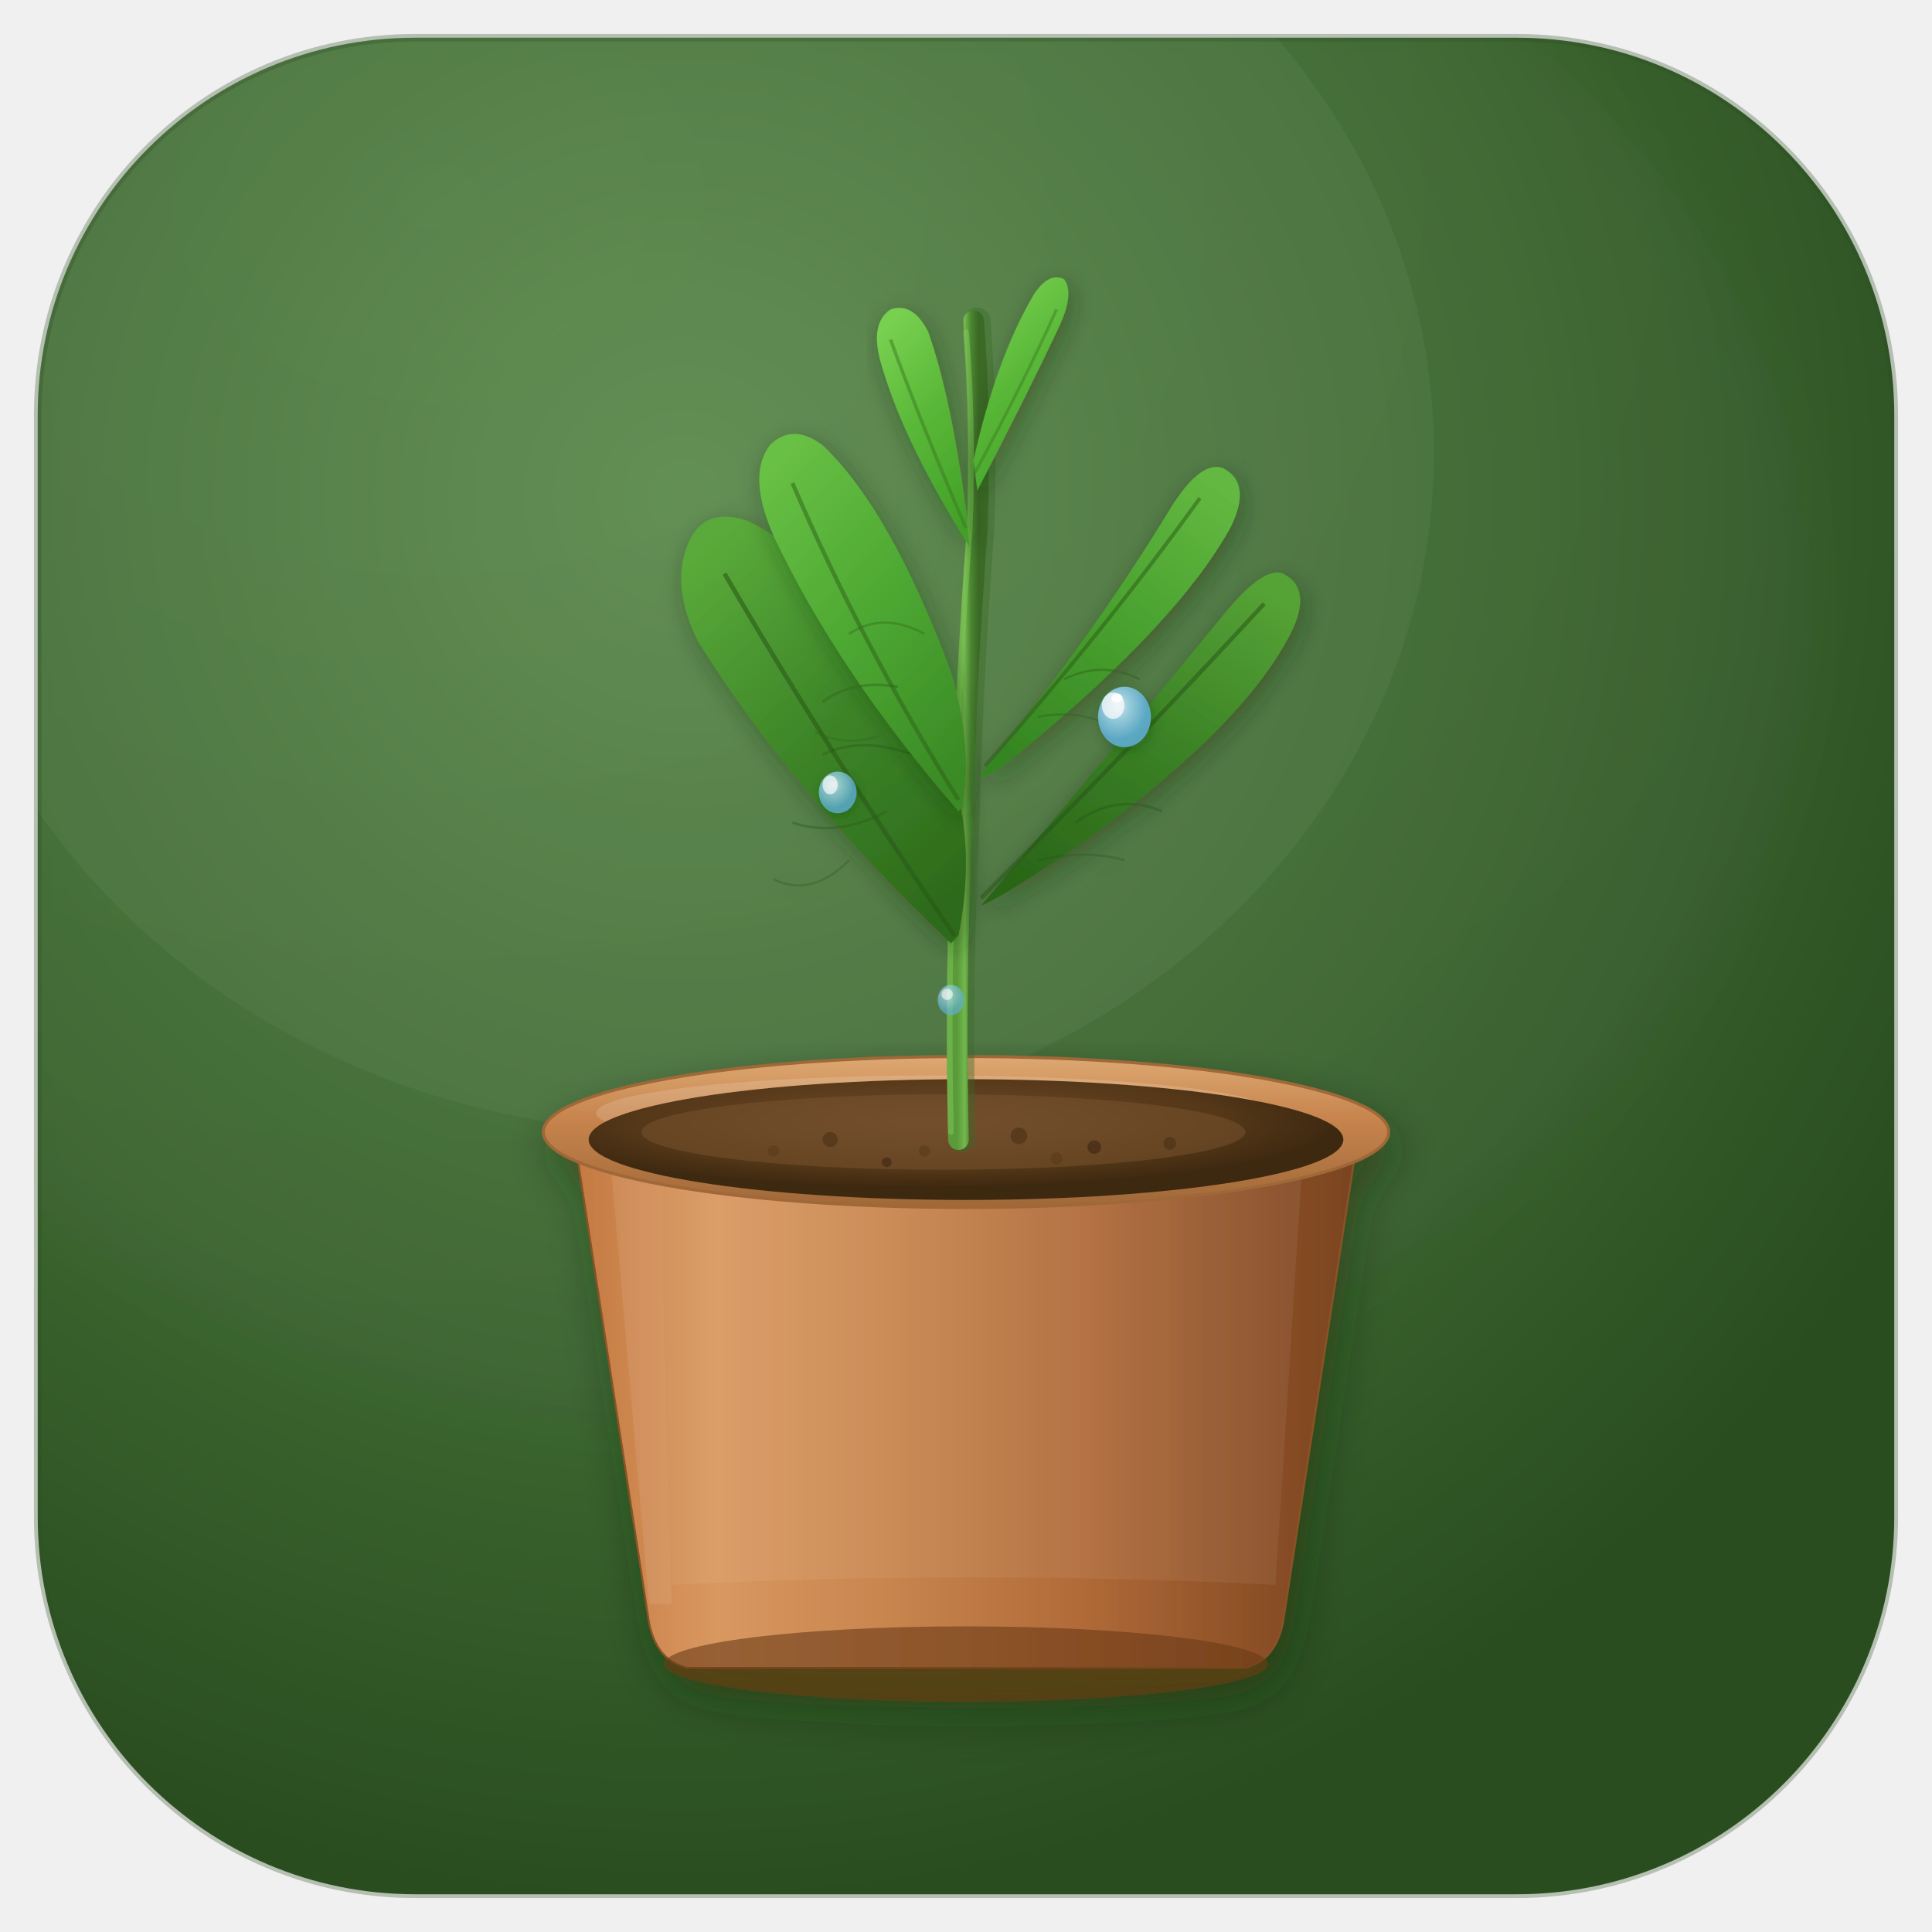
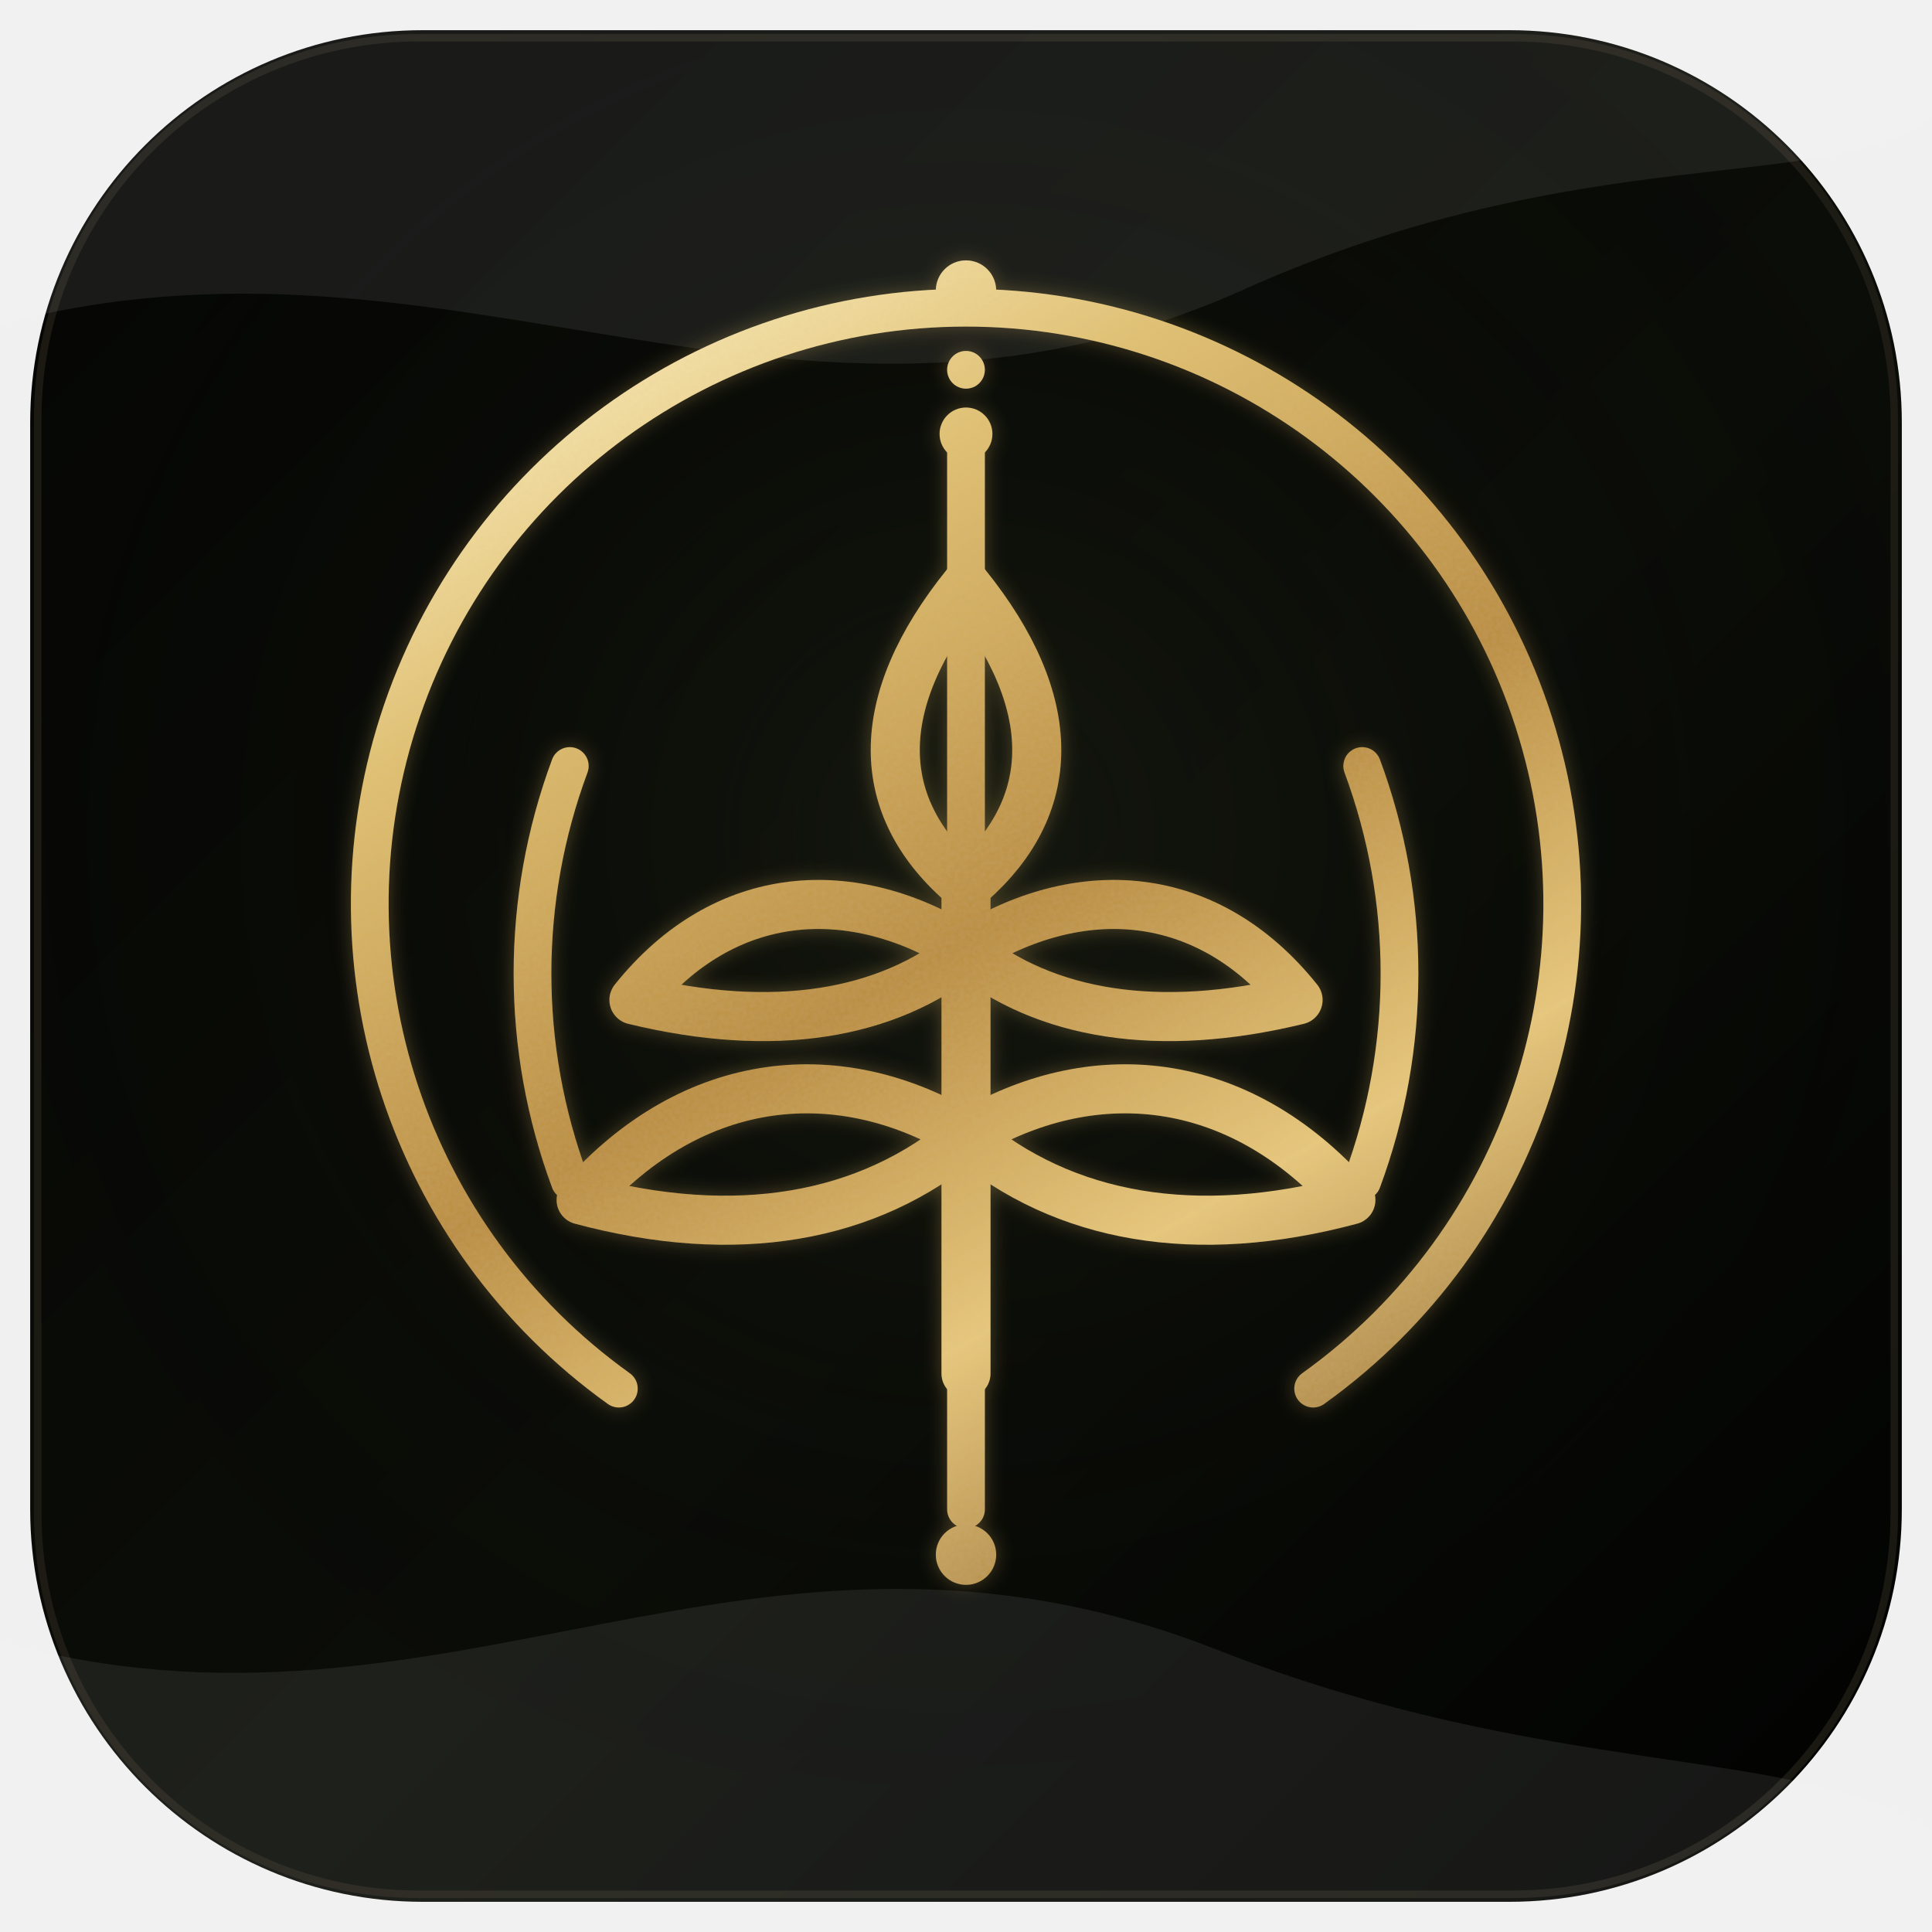
- <svg xmlns="http://www.w3.org/2000/svg" viewBox="0 0 512 512" width="512" height="512">
+ <svg xmlns="http://www.w3.org/2000/svg" width="512" height="512" viewBox="0 0 512 512" role="img" aria-labelledby="title desc">
  <defs>
-     <radialGradient id="bg" cx="35%" cy="25%" r="75%">
-       <stop offset="0%" stop-color="#5a8a4a" />
-       <stop offset="60%" stop-color="#3d6830" />
-       <stop offset="100%" stop-color="#2a4d20" />
+     <linearGradient id="bg" x1="0" y1="0" x2="512" y2="512" gradientUnits="userSpaceOnUse">
+       <stop offset="0" stop-color="#050604" />
+       <stop offset="0.55" stop-color="#0B0D08" />
+       <stop offset="1" stop-color="#010201" />
+     </linearGradient>
+     <radialGradient id="bgGlow" cx="50%" cy="43%" r="58%">
+       <stop offset="0" stop-color="#1D2115" stop-opacity="0.55" />
+       <stop offset="0.62" stop-color="#0B0D08" stop-opacity="0.15" />
+       <stop offset="1" stop-color="#000000" stop-opacity="0" />
    </radialGradient>
-     <linearGradient id="potBody" x1="0" y1="0" x2="1" y2="0">
-       <stop offset="0%" stop-color="#c47a42" />
-       <stop offset="18%" stop-color="#d99860" />
-       <stop offset="40%" stop-color="#c8854e" />
-       <stop offset="65%" stop-color="#b06a38" />
-       <stop offset="85%" stop-color="#8f5228" />
-       <stop offset="100%" stop-color="#7a4420" />
+     <linearGradient id="gold" x1="160" y1="88" x2="352" y2="424" gradientUnits="userSpaceOnUse">
+       <stop offset="0" stop-color="#F8E7B2" />
+       <stop offset="0.18" stop-color="#E0C071" />
+       <stop offset="0.48" stop-color="#B98B3E" />
+       <stop offset="0.72" stop-color="#E7C77B" />
+       <stop offset="1" stop-color="#8E6428" />
    </linearGradient>
-     <linearGradient id="potRim" x1="0" y1="0" x2="0" y2="1">
-       <stop offset="0%" stop-color="#dda872" />
-       <stop offset="40%" stop-color="#c8854e" />
-       <stop offset="100%" stop-color="#a06838" />
-     </linearGradient>
-     <radialGradient id="soil" cx="45%" cy="35%" r="55%">
-       <stop offset="0%" stop-color="#6e4a2a" />
-       <stop offset="70%" stop-color="#553818" />
-       <stop offset="100%" stop-color="#3d2810" />
-     </radialGradient>
-     <linearGradient id="stem" x1="0" y1="0" x2="1" y2="0">
-       <stop offset="0%" stop-color="#5a9a3a" />
-       <stop offset="35%" stop-color="#72b84e" />
-       <stop offset="65%" stop-color="#4a8530" />
-       <stop offset="100%" stop-color="#3a6a25" />
-     </linearGradient>
-     <linearGradient id="leafDarkL" x1="0.2" y1="0" x2="0.8" y2="1">
-       <stop offset="0%" stop-color="#5aaa3a" />
-       <stop offset="50%" stop-color="#3d8528" />
-       <stop offset="100%" stop-color="#2d6a1a" />
-     </linearGradient>
-     <linearGradient id="leafDarkR" x1="0.8" y1="0" x2="0.2" y2="1">
-       <stop offset="0%" stop-color="#55a235" />
-       <stop offset="50%" stop-color="#3a8025" />
-       <stop offset="100%" stop-color="#2a6518" />
-     </linearGradient>
-     <linearGradient id="leafMidL" x1="0.2" y1="0" x2="0.8" y2="1">
-       <stop offset="0%" stop-color="#68c044" />
-       <stop offset="50%" stop-color="#4da832" />
-       <stop offset="100%" stop-color="#3a8a25" />
-     </linearGradient>
-     <linearGradient id="leafMidR" x1="0.8" y1="0" x2="0.2" y2="1">
-       <stop offset="0%" stop-color="#62b840" />
-       <stop offset="50%" stop-color="#48a02e" />
-       <stop offset="100%" stop-color="#358522" />
-     </linearGradient>
-     <linearGradient id="leafBright" x1="0.3" y1="0" x2="0.7" y2="1">
-       <stop offset="0%" stop-color="#78d050" />
-       <stop offset="45%" stop-color="#5ab838" />
-       <stop offset="100%" stop-color="#42a028" />
-     </linearGradient>
-     <radialGradient id="drop" cx="38%" cy="32%" r="55%">
-       <stop offset="0%" stop-color="#e8f5ff" />
-       <stop offset="40%" stop-color="#a0d8f0" />
-       <stop offset="100%" stop-color="#60b0d8" />
-     </radialGradient>
-     <filter id="shadow" x="-10%" y="-5%" width="125%" height="120%">
-       <feDropShadow dx="2" dy="5" stdDeviation="6" flood-color="#1a2a10" flood-opacity="0.4" />
+     <filter id="logoShadow" x="-30%" y="-30%" width="160%" height="160%">
+       <feDropShadow dx="0" dy="5" stdDeviation="6" flood-color="#000000" flood-opacity="0.65" />
+       <feDropShadow dx="0" dy="0" stdDeviation="2.5" flood-color="#D4AF62" flood-opacity="0.32" />
    </filter>
-     <filter id="softShadow" x="-15%" y="-15%" width="140%" height="140%">
-       <feDropShadow dx="1" dy="2" stdDeviation="3" flood-color="#1a3010" flood-opacity="0.35" />
+     <filter id="innerTexture" x="-10%" y="-10%" width="120%" height="120%">
+       <feTurbulence type="fractalNoise" baseFrequency="0.85" numOctaves="4" seed="8" result="noise" />
+       <feColorMatrix in="noise" type="matrix" values="         0 0 0 0 0.65         0 0 0 0 0.52         0 0 0 0 0.28         0 0 0 .18 0" result="goldNoise" />
+       <feComposite in="goldNoise" in2="SourceGraphic" operator="in" result="texture" />
+       <feMerge>
+         <feMergeNode in="SourceGraphic" />
+         <feMergeNode in="texture" />
+       </feMerge>
    </filter>
-     <filter id="dropShadow" x="-30%" y="-20%" width="170%" height="160%">
-       <feDropShadow dx="0.5" dy="1" stdDeviation="1.5" flood-color="#204018" flood-opacity="0.4" />
-     </filter>
-     <filter id="innerGlow">
-       <feGaussianBlur in="SourceAlpha" stdDeviation="8" result="blur" />
-       <feOffset dx="0" dy="-3" />
-       <feComposite in2="SourceAlpha" operator="arithmetic" k2="-1" k3="1" />
-       <feFlood flood-color="#ffffff" flood-opacity="0.08" />
-       <feComposite operator="in" in2="blur" />
-       <feComposite operator="over" in2="SourceGraphic" />
-     </filter>
-     <clipPath id="roundClip">
-       <rect x="10" y="10" width="492" height="492" rx="100" ry="100" />
-     </clipPath>
+     <style>
+       .stroke {
+         fill: none;
+         stroke: url(#gold);
+         stroke-width: 13;
+         stroke-linecap: round;
+         stroke-linejoin: round;
+       }
+       .stroke-thin {
+         fill: none;
+         stroke: url(#gold);
+         stroke-width: 10;
+         stroke-linecap: round;
+         stroke-linejoin: round;
+       }
+       .dot {
+         fill: url(#gold);
+       }
+     </style>
  </defs>
-   <g clip-path="url(#roundClip)">
-     <rect x="10" y="10" width="492" height="492" rx="100" fill="url(#bg)" />
-     <ellipse cx="200" cy="160" rx="280" ry="220" fill="url(#bg)" opacity="0.15" style="filter:url(#innerGlow)" />
-     <ellipse cx="180" cy="120" rx="200" ry="180" fill="#ffffff" opacity="0.04" />
-     <g filter="url(#shadow)">
-       <path d="M152,300 L360,300 L340,430 Q338,440 330,442 L182,442 Q174,440 172,430 Z" fill="url(#potBody)" stroke="#8a5228" stroke-width="0.5" />
-       <path d="M175,310 Q256,305 345,310 L338,420 Q256,416 178,420 Z" fill="white" opacity="0.06" />
-       <path d="M162,310 L175,310 L178,425 L172,425 Z" fill="white" opacity="0.08" rx="2" />
-       <ellipse cx="256" cy="300" rx="112" ry="20" fill="url(#potRim)" stroke="#a06838" stroke-width="0.8" />
-       <ellipse cx="248" cy="295" rx="90" ry="10" fill="white" opacity="0.15" />
-       <ellipse cx="240" cy="293" rx="60" ry="5" fill="white" opacity="0.1" />
-       <ellipse cx="256" cy="441" rx="80" ry="10" fill="#6a3a18" opacity="0.6" />
-     </g>
-     <ellipse cx="256" cy="302" rx="100" ry="16" fill="url(#soil)" />
-     <ellipse cx="250" cy="300" rx="80" ry="10" fill="#7a5430" opacity="0.5" />
-     <g opacity="0.6">
-       <circle cx="220" cy="302" r="2" fill="#4a2e14" />
-       <circle cx="245" cy="305" r="1.5" fill="#5a3a1a" />
-       <circle cx="270" cy="301" r="2.2" fill="#4a2e14" />
-       <circle cx="290" cy="304" r="1.8" fill="#3d2510" />
-       <circle cx="205" cy="305" r="1.5" fill="#5a3a1a" />
-       <circle cx="310" cy="303" r="1.7" fill="#4a2e14" />
-       <circle cx="235" cy="308" r="1.3" fill="#3d2510" />
-       <circle cx="280" cy="307" r="1.6" fill="#5a3a1a" />
-     </g>
-     <path d="M255,302 Q254,260 256,220 Q257,180 260,140 Q261,110 259,85" fill="none" stroke="#3a6a25" stroke-width="7" stroke-linecap="round" opacity="0.4" />
-     <path d="M254,302 Q253,260 255,220 Q256,180 259,140 Q260,110 258,85" fill="none" stroke="url(#stem)" stroke-width="5.5" stroke-linecap="round" />
-     <path d="M252,300 Q251,258 253,218 Q254,178 257,140 Q258,112 256,88" fill="none" stroke="#80c858" stroke-width="1.5" stroke-linecap="round" opacity="0.5" />
-     <g filter="url(#softShadow)">
-       <path d="M252,250 Q210,210 185,170 Q178,156 182,145                Q186,134 198,138 Q220,148 248,195 Q260,218 254,248 Z" fill="url(#leafDarkL)" />
-       <path d="M253,248 Q220,200 192,152" fill="none" stroke="#2a5a18" stroke-width="1.2" opacity="0.6" />
-       <path d="M235,215 Q222,222 210,218" fill="none" stroke="#2a5a18" stroke-width="0.7" opacity="0.4" />
-       <path d="M242,200 Q228,195 218,200" fill="none" stroke="#2a5a18" stroke-width="0.7" opacity="0.4" />
-       <path d="M225,228 Q215,238 205,233" fill="none" stroke="#2a5a18" stroke-width="0.6" opacity="0.35" />
-     </g>
-     <g filter="url(#softShadow)">
-       <path d="M260,240 Q298,195 325,162 Q335,150 340,152                Q348,156 342,168 Q328,195 280,228 Q265,238 260,240 Z" fill="url(#leafDarkR)" />
-       <path d="M260,238 Q300,198 335,160" fill="none" stroke="#285518" stroke-width="1.1" opacity="0.55" />
-       <path d="M285,218 Q296,210 308,215" fill="none" stroke="#285518" stroke-width="0.7" opacity="0.4" />
-       <path d="M275,228 Q288,225 298,228" fill="none" stroke="#285518" stroke-width="0.6" opacity="0.35" />
-     </g>
-     <g filter="url(#softShadow)">
-       <path d="M254,215 Q222,178 205,142 Q198,126 204,118                Q210,112 218,118 Q236,135 252,178 Q258,198 255,214 Z" fill="url(#leafMidL)" />
-       <path d="M254,212 Q228,170 210,128" fill="none" stroke="#2d6018" stroke-width="1.1" opacity="0.5" />
-       <path d="M238,182 Q226,180 218,186" fill="none" stroke="#2d6018" stroke-width="0.7" opacity="0.4" />
-       <path d="M245,168 Q234,162 225,168" fill="none" stroke="#2d6018" stroke-width="0.6" opacity="0.35" />
-       <path d="M233,195 Q224,198 216,194" fill="none" stroke="#2d6018" stroke-width="0.6" opacity="0.3" />
-     </g>
-     <g filter="url(#softShadow)">
-       <path d="M260,205 Q290,168 310,135 Q318,122 324,124                Q332,128 326,140 Q312,165 272,198 Q264,205 260,206 Z" fill="url(#leafMidR)" />
-       <path d="M261,203 Q292,168 318,132" fill="none" stroke="#2a5a15" stroke-width="1" opacity="0.5" />
-       <path d="M282,180 Q292,175 302,180" fill="none" stroke="#2a5a15" stroke-width="0.6" opacity="0.4" />
-       <path d="M275,190 Q285,188 294,192" fill="none" stroke="#2a5a15" stroke-width="0.6" opacity="0.35" />
-     </g>
-     <g filter="url(#softShadow)">
-       <path d="M257,145 Q240,118 234,98 Q230,86 236,82                Q242,80 246,88 Q252,105 256,135 Z" fill="url(#leafBright)" />
-       <path d="M256,140 Q244,112 236,90" fill="none" stroke="#3a7a22" stroke-width="0.9" opacity="0.5" />
-     </g>
-     <g filter="url(#softShadow)">
-       <path d="M259,130 Q272,105 280,88 Q285,78 282,74                Q278,72 274,78 Q264,95 258,122 Z" fill="url(#leafBright)" />
-       <path d="M258,126 Q272,100 280,82" fill="none" stroke="#3a7a22" stroke-width="0.8" opacity="0.45" />
-     </g>
-     <g filter="url(#dropShadow)">
-       <ellipse cx="298" cy="190" rx="7" ry="8" fill="url(#drop)" opacity="0.85" />
-       <ellipse cx="295" cy="187" rx="3" ry="3.5" fill="white" opacity="0.7" />
-       <ellipse cx="296" cy="185" rx="1.5" ry="1.2" fill="white" opacity="0.9" />
-     </g>
-     <g filter="url(#dropShadow)">
-       <ellipse cx="222" cy="210" rx="5" ry="5.5" fill="url(#drop)" opacity="0.75" />
-       <ellipse cx="220" cy="208" rx="2" ry="2.5" fill="white" opacity="0.65" />
-     </g>
-     <g>
-       <ellipse cx="252" cy="265" rx="3.5" ry="4" fill="url(#drop)" opacity="0.65" />
-       <ellipse cx="251" cy="263.5" rx="1.5" ry="1.5" fill="white" opacity="0.55" />
+   <rect x="8" y="8" width="496" height="496" rx="104" fill="url(#bg)" />
+   <rect x="8" y="8" width="496" height="496" rx="104" fill="url(#bgGlow)" />
+   <rect x="10" y="10" width="492" height="492" rx="101" fill="none" stroke="#2B281E" stroke-width="2" opacity="0.55" />
+   <g opacity="0.08">
+     <path d="M0 86 C120 54 210 130 329 77 C420 36 485 52 512 31 L512 0 L0 0 Z" fill="#ffffff" />
+     <path d="M0 435 C119 468 199 389 322 437 C411 472 475 462 512 485 L512 512 L0 512 Z" fill="#ffffff" />
+   </g>
+   <g transform="translate(0,2)" filter="url(#logoShadow)">
+     <g filter="url(#innerTexture)">
+       <path class="stroke-thin" d="M164 366 A158 158 0 1 1 348 366" />
+       <path class="stroke-thin" d="M151 311 A158 158 0 0 1 151 201" />
+       <path class="stroke-thin" d="M361 201 A158 158 0 0 1 361 311" />
+       <path class="stroke-thin" d="M256 115 L256 398" />
+       <path class="stroke" d="M256 153                               C231 184 231 212 256 233                               C281 212 281 184 256 153 Z" />
+       <path class="stroke" d="M256 233 L256 362" />
+       <path class="stroke" d="M256 250                               C226 231 192 233 168 263                               C205 272 235 267 256 250 Z" />
+       <path class="stroke" d="M256 250                               C286 231 320 233 344 263                               C307 272 277 267 256 250 Z" />
+       <path class="stroke" d="M256 299                               C223 279 184 282 154 316                               C195 327 230 321 256 299 Z" />
+       <path class="stroke" d="M256 299                               C289 279 328 282 358 316                               C317 327 282 321 256 299 Z" />
+       <circle class="dot" cx="256" cy="75" r="8" />
+       <circle class="dot" cx="256" cy="96" r="5" />
+       <circle class="dot" cx="256" cy="113" r="7" />
+       <circle class="dot" cx="256" cy="410" r="8" />
    </g>
  </g>
-   <rect x="10" y="10" width="492" height="492" rx="100" ry="100" fill="none" stroke="#2a4d20" stroke-width="2" opacity="0.3" />
</svg>
